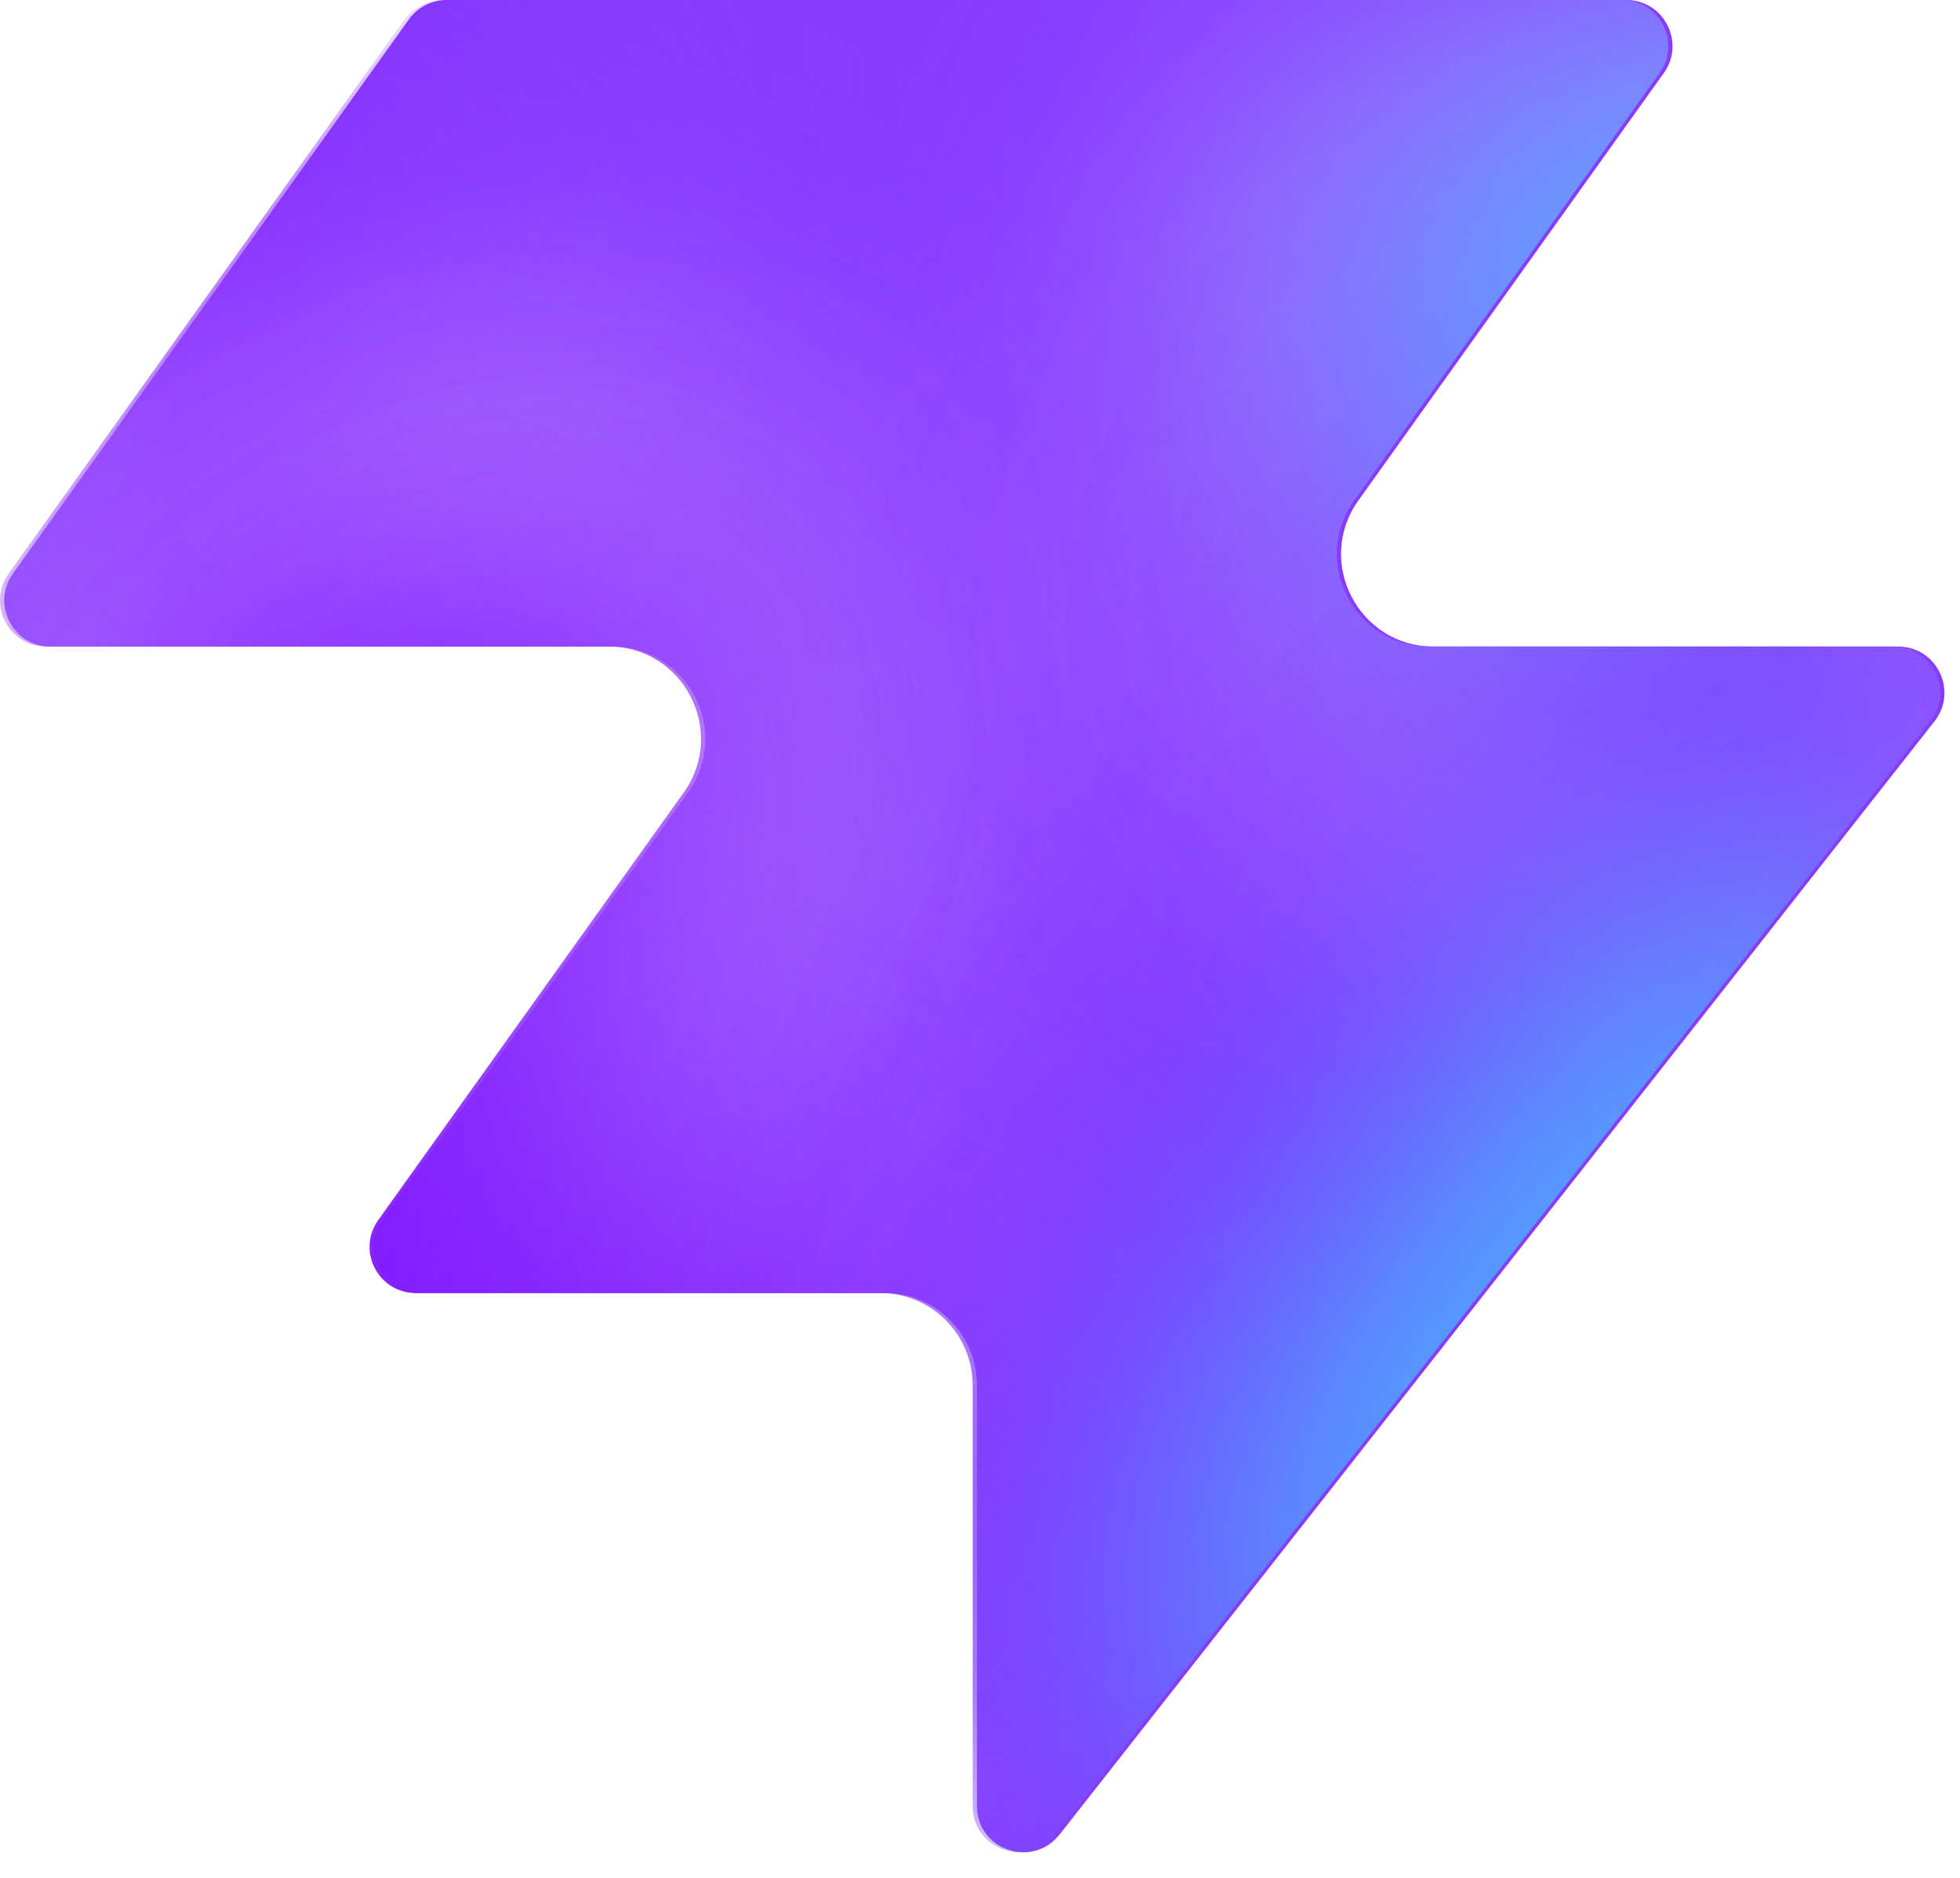
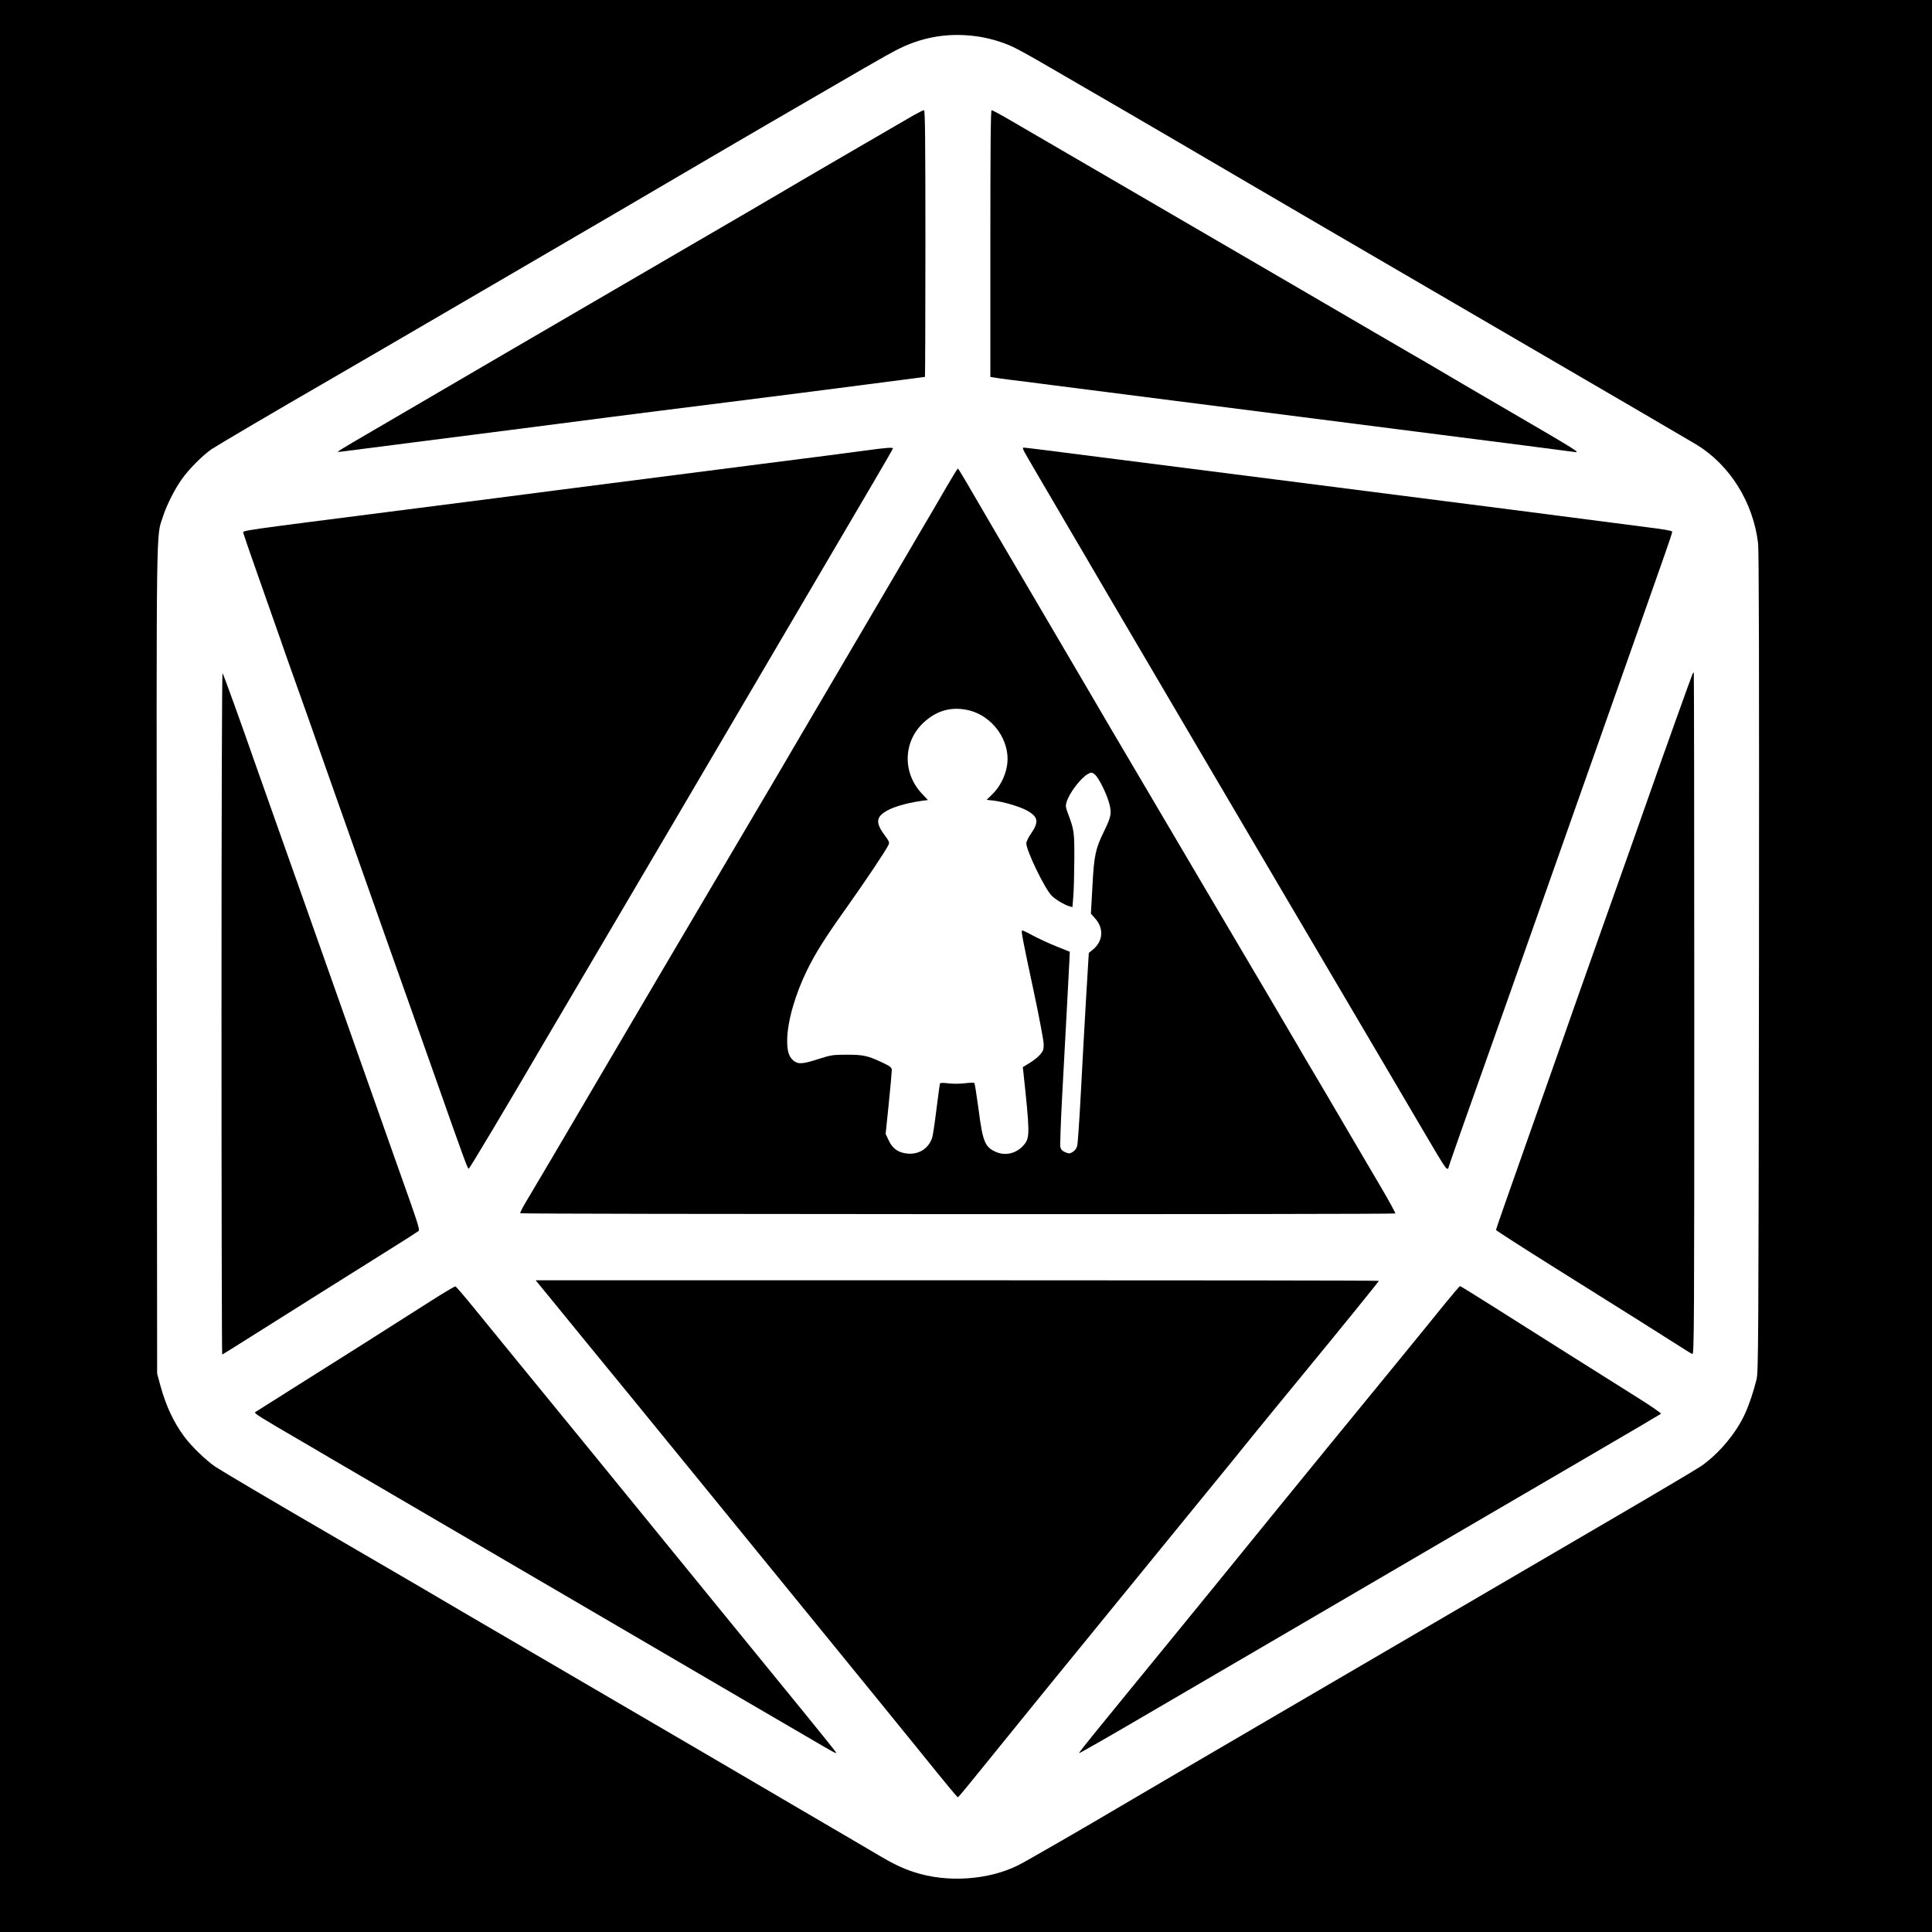
- <svg xmlns="http://www.w3.org/2000/svg" width="48" height="46" fill="none" viewBox="0 0 48 46">
-   <path fill="#863bff" d="M25.946 44.938c-.664.845-2.021.375-2.021-.698V33.937a2.26 2.26 0 0 0-2.262-2.262H10.287c-.92 0-1.456-1.04-.92-1.788l7.48-10.471c1.07-1.497 0-3.578-1.842-3.578H1.237c-.92 0-1.456-1.04-.92-1.788L10.013.474c.214-.297.556-.474.92-.474h28.894c.92 0 1.456 1.04.92 1.788l-7.48 10.471c-1.07 1.498 0 3.579 1.842 3.579h11.377c.943 0 1.473 1.088.89 1.83L25.947 44.94z" style="fill:#863bff;fill:color(display-p3 .525 .23 1);fill-opacity:1" />
-   <mask id="a" width="48" height="46" x="0" y="0" maskUnits="userSpaceOnUse" style="mask-type:alpha">
-     <path fill="#000" d="M25.842 44.938c-.664.844-2.021.375-2.021-.698V33.937a2.26 2.26 0 0 0-2.262-2.262H10.183c-.92 0-1.456-1.04-.92-1.788l7.48-10.471c1.07-1.498 0-3.579-1.842-3.579H1.133c-.92 0-1.456-1.04-.92-1.787L9.91.473c.214-.297.556-.474.92-.474h28.894c.92 0 1.456 1.04.92 1.788l-7.48 10.471c-1.07 1.498 0 3.578 1.842 3.578h11.377c.943 0 1.473 1.088.89 1.832L25.843 44.94z" style="fill:#000;fill-opacity:1" />
-   </mask>
-   <g mask="url(#a)">
-     <g filter="url(#b)">
-       <ellipse cx="5.508" cy="14.704" fill="#ede6ff" rx="5.508" ry="14.704" style="fill:#ede6ff;fill:color(display-p3 .927 .903 1);fill-opacity:1" transform="matrix(.00324 1 1 -.00324 -4.47 31.516)" />
-     </g>
-     <g filter="url(#c)">
-       <ellipse cx="10.399" cy="29.851" fill="#ede6ff" rx="10.399" ry="29.851" style="fill:#ede6ff;fill:color(display-p3 .927 .903 1);fill-opacity:1" transform="matrix(.00324 1 1 -.00324 -39.328 7.883)" />
-     </g>
-     <g filter="url(#d)">
-       <ellipse cx="5.508" cy="30.487" fill="#7e14ff" rx="5.508" ry="30.487" style="fill:#7e14ff;fill:color(display-p3 .492 .077 1);fill-opacity:1" transform="rotate(89.814 -25.913 -14.639)scale(1 -1)" />
-     </g>
-     <g filter="url(#e)">
-       <ellipse cx="5.508" cy="30.599" fill="#7e14ff" rx="5.508" ry="30.599" style="fill:#7e14ff;fill:color(display-p3 .492 .077 1);fill-opacity:1" transform="rotate(89.814 -32.644 -3.334)scale(1 -1)" />
-     </g>
-     <g filter="url(#f)">
-       <ellipse cx="5.508" cy="30.599" fill="#7e14ff" rx="5.508" ry="30.599" style="fill:#7e14ff;fill:color(display-p3 .492 .077 1);fill-opacity:1" transform="matrix(.00324 1 1 -.00324 -34.34 30.47)" />
-     </g>
-     <g filter="url(#g)">
-       <ellipse cx="14.072" cy="22.078" fill="#ede6ff" rx="14.072" ry="22.078" style="fill:#ede6ff;fill:color(display-p3 .927 .903 1);fill-opacity:1" transform="rotate(93.35 24.506 48.493)scale(-1 1)" />
-     </g>
-     <g filter="url(#h)">
-       <ellipse cx="3.47" cy="21.501" fill="#7e14ff" rx="3.47" ry="21.501" style="fill:#7e14ff;fill:color(display-p3 .492 .077 1);fill-opacity:1" transform="rotate(89.009 28.708 47.59)scale(-1 1)" />
-     </g>
-     <g filter="url(#i)">
-       <ellipse cx="3.47" cy="21.501" fill="#7e14ff" rx="3.47" ry="21.501" style="fill:#7e14ff;fill:color(display-p3 .492 .077 1);fill-opacity:1" transform="rotate(89.009 28.708 47.59)scale(-1 1)" />
-     </g>
-     <g filter="url(#j)">
-       <ellipse cx=".387" cy="8.972" fill="#7e14ff" rx="4.407" ry="29.108" style="fill:#7e14ff;fill:color(display-p3 .492 .077 1);fill-opacity:1" transform="rotate(39.51 .387 8.972)" />
-     </g>
-     <g filter="url(#k)">
-       <ellipse cx="47.523" cy="-6.092" fill="#7e14ff" rx="4.407" ry="29.108" style="fill:#7e14ff;fill:color(display-p3 .492 .077 1);fill-opacity:1" transform="rotate(37.892 47.523 -6.092)" />
-     </g>
-     <g filter="url(#l)">
-       <ellipse cx="41.412" cy="6.333" fill="#47bfff" rx="5.971" ry="9.665" style="fill:#47bfff;fill:color(display-p3 .28 .748 1);fill-opacity:1" transform="rotate(37.892 41.412 6.333)" />
-     </g>
-     <g filter="url(#m)">
-       <ellipse cx="-1.879" cy="38.332" fill="#7e14ff" rx="4.407" ry="29.108" style="fill:#7e14ff;fill:color(display-p3 .492 .077 1);fill-opacity:1" transform="rotate(37.892 -1.88 38.332)" />
-     </g>
-     <g filter="url(#n)">
-       <ellipse cx="-1.879" cy="38.332" fill="#7e14ff" rx="4.407" ry="29.108" style="fill:#7e14ff;fill:color(display-p3 .492 .077 1);fill-opacity:1" transform="rotate(37.892 -1.88 38.332)" />
-     </g>
-     <g filter="url(#o)">
-       <ellipse cx="35.651" cy="29.907" fill="#7e14ff" rx="4.407" ry="29.108" style="fill:#7e14ff;fill:color(display-p3 .492 .077 1);fill-opacity:1" transform="rotate(37.892 35.651 29.907)" />
-     </g>
-     <g filter="url(#p)">
-       <ellipse cx="38.418" cy="32.4" fill="#47bfff" rx="5.971" ry="15.297" style="fill:#47bfff;fill:color(display-p3 .28 .748 1);fill-opacity:1" transform="rotate(37.892 38.418 32.4)" />
-     </g>
+ <svg xmlns="http://www.w3.org/2000/svg" version="1.0" width="1666pt" height="1666pt" viewBox="0 0 1666 1666" preserveAspectRatio="xMidYMid meet">
+   <g transform="translate(0,1666) scale(0.1,-0.1)" fill="#000000" stroke="none">
+     <path d="M0 8330 l0 -8330 8330 0 8330 0 0 8330 0 8330 -8330 0 -8330 0 0 -8330z m8405 8019 c109 -13 233 -48 329 -93 39 -18 170 -90 291 -161 224 -130 431 -250 655 -380 69 -40 283 -165 475 -277 193 -113 469 -275 615 -360 146 -85 411 -240 590 -345 179 -104 969 -565 1755 -1023 787 -458 1468 -856 1514 -884 288 -176 488 -496 531 -848 8 -68 10 -1050 8 -3618 -4 -3301 -5 -3529 -21 -3595 -27 -108 -63 -216 -101 -299 -75 -164 -223 -341 -376 -448 -36 -25 -400 -241 -810 -480 -1974 -1153 -4074 -2380 -4230 -2473 -225 -134 -788 -459 -845 -487 -260 -131 -616 -155 -902 -62 -98 32 -182 72 -303 144 -52 31 -165 97 -250 147 -85 50 -326 191 -535 313 -209 123 -405 238 -435 255 -30 18 -185 108 -345 202 -492 288 -1545 903 -1645 961 -52 30 -223 130 -380 222 -157 92 -301 177 -320 188 -19 11 -183 107 -365 213 -181 106 -409 238 -505 294 -465 270 -889 521 -943 557 -81 55 -206 176 -266 257 -94 126 -160 268 -208 443 l-28 103 -3 3560 c-3 3884 -6 3647 53 3830 32 100 101 236 163 323 60 86 181 207 257 259 56 37 560 334 1035 608 113 65 700 407 1305 760 1120 653 1400 817 1950 1140 171 100 396 231 500 292 837 487 1022 593 1110 639 215 112 438 153 680 123z" />
+     <path d="M7880 15667 c-108 -62 -1105 -642 -1170 -682 -30 -18 -408 -239 -840 -490 -432 -252 -1109 -647 -1505 -877 -396 -231 -826 -482 -955 -558 -129 -75 -295 -172 -368 -215 -73 -43 -131 -79 -130 -81 2 -2 33 1 68 6 36 5 263 34 505 65 473 60 1351 173 1790 230 149 19 593 76 988 125 395 50 941 119 1213 155 273 36 497 65 500 65 2 0 4 518 4 1150 0 913 -3 1150 -12 1150 -7 0 -47 -20 -88 -43z" />
+     <path d="M8540 14560 l0 -1150 23 -4 c12 -3 78 -12 147 -21 69 -8 229 -28 355 -45 390 -50 2203 -282 2975 -380 955 -122 1488 -190 1525 -196 72 -11 86 -20 -705 441 -168 98 -363 212 -435 255 -71 42 -177 104 -235 137 -58 34 -208 121 -335 195 -126 74 -423 247 -660 385 -236 138 -853 497 -1370 798 -517 301 -1013 590 -1101 641 -89 52 -167 94 -173 94 -8 0 -11 -303 -11 -1150z" />
+     <path d="M7455 12774 c-93 -13 -487 -64 -875 -113 -913 -117 -1605 -206 -1800 -231 -300 -39 -543 -71 -1360 -175 -1374 -176 -1326 -168 -1322 -191 2 -10 60 -179 129 -374 69 -195 154 -438 190 -540 35 -102 77 -221 93 -265 62 -173 207 -582 290 -820 48 -137 181 -513 295 -835 114 -322 233 -659 265 -750 32 -91 106 -300 165 -465 59 -165 162 -457 230 -650 248 -704 278 -786 287 -783 9 3 341 560 670 1123 78 132 198 337 268 455 70 118 257 436 415 705 159 270 345 587 415 705 70 118 242 411 382 650 656 1116 1175 2001 1334 2271 96 163 174 299 174 302 0 11 -65 6 -245 -19z" />
+     <path d="M8859 12718 c26 -46 126 -216 221 -378 95 -162 209 -358 255 -435 45 -77 152 -259 237 -405 252 -429 1346 -2291 1523 -2590 359 -609 506 -858 810 -1375 175 -297 355 -603 400 -680 127 -217 160 -268 173 -273 7 -2 12 1 12 7 0 5 48 144 106 308 233 655 612 1728 889 2513 119 338 281 797 360 1020 133 376 371 1051 514 1459 34 96 61 179 61 186 0 8 -72 21 -212 38 -179 23 -606 78 -1173 152 -276 36 -3773 482 -4075 520 -63 8 -123 15 -132 15 -14 0 -8 -16 31 -82z" />
+     <path d="M8163 12463 c-50 -87 -149 -257 -221 -378 -71 -121 -167 -285 -214 -365 -47 -80 -170 -289 -273 -465 -223 -380 -342 -581 -520 -885 -153 -263 -250 -426 -612 -1040 -422 -714 -908 -1540 -1181 -2005 -290 -495 -509 -866 -613 -1040 -26 -44 -45 -83 -43 -87 6 -9 7538 -11 7546 -2 3 3 -51 103 -121 222 -70 119 -183 312 -251 427 -184 315 -320 545 -350 595 -15 25 -76 128 -135 230 -60 102 -165 282 -235 400 -230 388 -850 1440 -1003 1700 -82 140 -185 314 -227 385 -43 72 -187 317 -320 545 -134 228 -340 579 -458 780 -255 432 -484 824 -590 1007 -43 73 -79 133 -82 133 -3 0 -47 -71 -97 -157z m168 -1923 c227 -42 392 -273 351 -492 -16 -87 -62 -175 -123 -235 l-51 -50 62 -7 c83 -10 223 -51 283 -84 100 -54 108 -99 38 -200 -23 -32 -41 -70 -41 -84 0 -62 157 -388 218 -451 31 -32 114 -82 154 -92 l26 -7 7 89 c5 48 8 192 9 318 1 244 -1 256 -55 401 -20 53 -22 66 -11 100 23 77 125 209 184 240 28 15 33 15 57 -3 33 -23 107 -173 128 -258 20 -81 14 -109 -48 -236 -73 -149 -85 -206 -99 -476 l-13 -232 36 -40 c77 -86 70 -196 -18 -269 l-36 -29 -24 -399 c-13 -219 -33 -586 -45 -814 -12 -228 -26 -431 -31 -450 -6 -23 -19 -41 -38 -53 -27 -16 -33 -16 -65 -3 -25 10 -37 23 -42 43 -4 15 3 212 15 438 12 225 30 568 41 760 10 193 20 381 22 419 l3 69 -115 46 c-63 25 -155 68 -204 94 -48 27 -90 46 -93 43 -8 -7 8 -90 103 -534 46 -217 84 -418 84 -447 0 -46 -5 -59 -31 -89 -17 -20 -57 -52 -90 -72 l-59 -36 5 -46 c55 -511 56 -560 9 -619 -62 -77 -156 -103 -242 -68 -98 42 -117 85 -153 364 -17 124 -33 229 -37 232 -4 4 -40 3 -80 -2 -41 -5 -103 -6 -143 -1 -49 6 -72 5 -74 -2 -2 -6 -15 -107 -30 -223 -14 -117 -31 -227 -37 -245 -31 -91 -111 -143 -208 -136 -81 6 -134 42 -167 115 l-26 55 27 262 c15 143 26 273 26 287 0 23 -10 32 -72 62 -135 64 -170 72 -313 72 -123 0 -136 -2 -247 -37 -139 -45 -175 -47 -217 -13 -39 34 -54 83 -53 176 2 161 68 392 172 604 76 154 154 277 344 544 158 223 336 488 357 534 11 23 7 31 -34 87 -54 72 -67 118 -43 156 40 60 178 112 369 139 l49 6 -52 55 c-167 177 -163 443 9 608 109 104 232 142 372 116z" />
+     <path d="M1910 7922 c0 -1618 3 -2942 6 -2942 3 0 126 76 272 169 333 210 818 515 1152 724 140 87 261 165 268 171 14 14 7 36 -203 626 -115 325 -459 1297 -827 2340 -49 140 -137 388 -195 550 -58 162 -133 376 -168 475 -140 401 -288 811 -296 820 -5 5 -9 -1238 -9 -2933z" />
+     <path d="M14596 10851 c-6 -10 -262 -725 -376 -1051 -63 -181 -215 -610 -430 -1215 -129 -364 -328 -927 -361 -1024 -16 -46 -142 -402 -279 -791 -138 -389 -250 -711 -250 -716 1 -5 231 -153 512 -329 588 -368 944 -592 1075 -676 50 -33 99 -62 107 -65 15 -6 16 262 16 2935 0 1618 -2 2941 -4 2941 -3 0 -7 -4 -10 -9z" />
+     <path d="M4737 5476 c65 -79 213 -261 329 -403 117 -142 305 -373 420 -513 114 -140 347 -426 518 -635 286 -350 452 -554 962 -1180 369 -452 801 -983 932 -1145 305 -377 357 -440 363 -438 4 2 48 55 100 118 243 300 327 404 649 800 593 728 1005 1233 1345 1649 61 74 133 162 160 196 28 33 158 194 289 356 132 162 321 393 421 514 333 405 665 814 665 820 0 3 -1636 5 -3635 5 l-3636 0 118 -144z" />
+     <path d="M3710 5438 c-288 -184 -851 -541 -1205 -763 -165 -104 -302 -190 -304 -192 -13 -10 31 -37 419 -263 63 -37 165 -96 225 -132 247 -145 1162 -680 1630 -953 275 -161 622 -363 770 -450 695 -407 873 -511 1185 -693 184 -107 425 -248 535 -312 237 -139 249 -145 244 -131 -2 6 -128 162 -279 348 -151 185 -378 464 -505 619 -126 155 -314 385 -416 510 -422 519 -1454 1783 -1603 1964 -88 107 -229 281 -314 385 -85 105 -159 191 -165 192 -7 1 -104 -57 -217 -129z" />
+     <path d="M12464 5423 c-65 -81 -242 -298 -393 -483 -151 -184 -313 -382 -360 -440 -47 -58 -169 -207 -271 -331 -102 -125 -291 -356 -420 -515 -396 -488 -755 -928 -949 -1165 -103 -125 -251 -307 -331 -405 -80 -98 -211 -259 -292 -358 -81 -99 -146 -182 -143 -184 2 -2 212 117 467 266 579 338 1119 653 1308 764 80 47 402 235 715 418 314 183 660 385 770 450 195 114 749 438 1110 648 417 243 640 375 648 381 4 4 -88 68 -205 141 -374 235 -934 588 -1232 777 -159 100 -292 183 -296 183 -3 0 -60 -66 -126 -147z" />
  </g>
-   <defs>
-     <filter id="b" width="60.045" height="41.654" x="-19.77" y="16.149" color-interpolation-filters="sRGB" filterUnits="userSpaceOnUse">
-       <feFlood flood-opacity="0" result="BackgroundImageFix" />
-       <feBlend in="SourceGraphic" in2="BackgroundImageFix" result="shape" />
-       <feGaussianBlur result="effect1_foregroundBlur_2002_17158" stdDeviation="7.659" />
-     </filter>
-     <filter id="c" width="90.34" height="51.437" x="-54.613" y="-7.533" color-interpolation-filters="sRGB" filterUnits="userSpaceOnUse">
-       <feFlood flood-opacity="0" result="BackgroundImageFix" />
-       <feBlend in="SourceGraphic" in2="BackgroundImageFix" result="shape" />
-       <feGaussianBlur result="effect1_foregroundBlur_2002_17158" stdDeviation="7.659" />
-     </filter>
-     <filter id="d" width="79.355" height="29.4" x="-49.64" y="2.03" color-interpolation-filters="sRGB" filterUnits="userSpaceOnUse">
-       <feFlood flood-opacity="0" result="BackgroundImageFix" />
-       <feBlend in="SourceGraphic" in2="BackgroundImageFix" result="shape" />
-       <feGaussianBlur result="effect1_foregroundBlur_2002_17158" stdDeviation="4.596" />
-     </filter>
-     <filter id="e" width="79.579" height="29.4" x="-45.045" y="20.029" color-interpolation-filters="sRGB" filterUnits="userSpaceOnUse">
-       <feFlood flood-opacity="0" result="BackgroundImageFix" />
-       <feBlend in="SourceGraphic" in2="BackgroundImageFix" result="shape" />
-       <feGaussianBlur result="effect1_foregroundBlur_2002_17158" stdDeviation="4.596" />
-     </filter>
-     <filter id="f" width="79.579" height="29.4" x="-43.513" y="21.178" color-interpolation-filters="sRGB" filterUnits="userSpaceOnUse">
-       <feFlood flood-opacity="0" result="BackgroundImageFix" />
-       <feBlend in="SourceGraphic" in2="BackgroundImageFix" result="shape" />
-       <feGaussianBlur result="effect1_foregroundBlur_2002_17158" stdDeviation="4.596" />
-     </filter>
-     <filter id="g" width="74.749" height="58.852" x="15.756" y="-17.901" color-interpolation-filters="sRGB" filterUnits="userSpaceOnUse">
-       <feFlood flood-opacity="0" result="BackgroundImageFix" />
-       <feBlend in="SourceGraphic" in2="BackgroundImageFix" result="shape" />
-       <feGaussianBlur result="effect1_foregroundBlur_2002_17158" stdDeviation="7.659" />
-     </filter>
-     <filter id="h" width="61.377" height="25.362" x="23.548" y="2.284" color-interpolation-filters="sRGB" filterUnits="userSpaceOnUse">
-       <feFlood flood-opacity="0" result="BackgroundImageFix" />
-       <feBlend in="SourceGraphic" in2="BackgroundImageFix" result="shape" />
-       <feGaussianBlur result="effect1_foregroundBlur_2002_17158" stdDeviation="4.596" />
-     </filter>
-     <filter id="i" width="61.377" height="25.362" x="23.548" y="2.284" color-interpolation-filters="sRGB" filterUnits="userSpaceOnUse">
-       <feFlood flood-opacity="0" result="BackgroundImageFix" />
-       <feBlend in="SourceGraphic" in2="BackgroundImageFix" result="shape" />
-       <feGaussianBlur result="effect1_foregroundBlur_2002_17158" stdDeviation="4.596" />
-     </filter>
-     <filter id="j" width="56.045" height="63.649" x="-27.636" y="-22.853" color-interpolation-filters="sRGB" filterUnits="userSpaceOnUse">
-       <feFlood flood-opacity="0" result="BackgroundImageFix" />
-       <feBlend in="SourceGraphic" in2="BackgroundImageFix" result="shape" />
-       <feGaussianBlur result="effect1_foregroundBlur_2002_17158" stdDeviation="4.596" />
-     </filter>
-     <filter id="k" width="54.814" height="64.646" x="20.116" y="-38.415" color-interpolation-filters="sRGB" filterUnits="userSpaceOnUse">
-       <feFlood flood-opacity="0" result="BackgroundImageFix" />
-       <feBlend in="SourceGraphic" in2="BackgroundImageFix" result="shape" />
-       <feGaussianBlur result="effect1_foregroundBlur_2002_17158" stdDeviation="4.596" />
-     </filter>
-     <filter id="l" width="33.541" height="35.313" x="24.641" y="-11.323" color-interpolation-filters="sRGB" filterUnits="userSpaceOnUse">
-       <feFlood flood-opacity="0" result="BackgroundImageFix" />
-       <feBlend in="SourceGraphic" in2="BackgroundImageFix" result="shape" />
-       <feGaussianBlur result="effect1_foregroundBlur_2002_17158" stdDeviation="4.596" />
-     </filter>
-     <filter id="m" width="54.814" height="64.646" x="-29.286" y="6.009" color-interpolation-filters="sRGB" filterUnits="userSpaceOnUse">
-       <feFlood flood-opacity="0" result="BackgroundImageFix" />
-       <feBlend in="SourceGraphic" in2="BackgroundImageFix" result="shape" />
-       <feGaussianBlur result="effect1_foregroundBlur_2002_17158" stdDeviation="4.596" />
-     </filter>
-     <filter id="n" width="54.814" height="64.646" x="-29.286" y="6.009" color-interpolation-filters="sRGB" filterUnits="userSpaceOnUse">
-       <feFlood flood-opacity="0" result="BackgroundImageFix" />
-       <feBlend in="SourceGraphic" in2="BackgroundImageFix" result="shape" />
-       <feGaussianBlur result="effect1_foregroundBlur_2002_17158" stdDeviation="4.596" />
-     </filter>
-     <filter id="o" width="54.814" height="64.646" x="8.244" y="-2.416" color-interpolation-filters="sRGB" filterUnits="userSpaceOnUse">
-       <feFlood flood-opacity="0" result="BackgroundImageFix" />
-       <feBlend in="SourceGraphic" in2="BackgroundImageFix" result="shape" />
-       <feGaussianBlur result="effect1_foregroundBlur_2002_17158" stdDeviation="4.596" />
-     </filter>
-     <filter id="p" width="39.409" height="43.623" x="18.713" y="10.588" color-interpolation-filters="sRGB" filterUnits="userSpaceOnUse">
-       <feFlood flood-opacity="0" result="BackgroundImageFix" />
-       <feBlend in="SourceGraphic" in2="BackgroundImageFix" result="shape" />
-       <feGaussianBlur result="effect1_foregroundBlur_2002_17158" stdDeviation="4.596" />
-     </filter>
-   </defs>
</svg>
